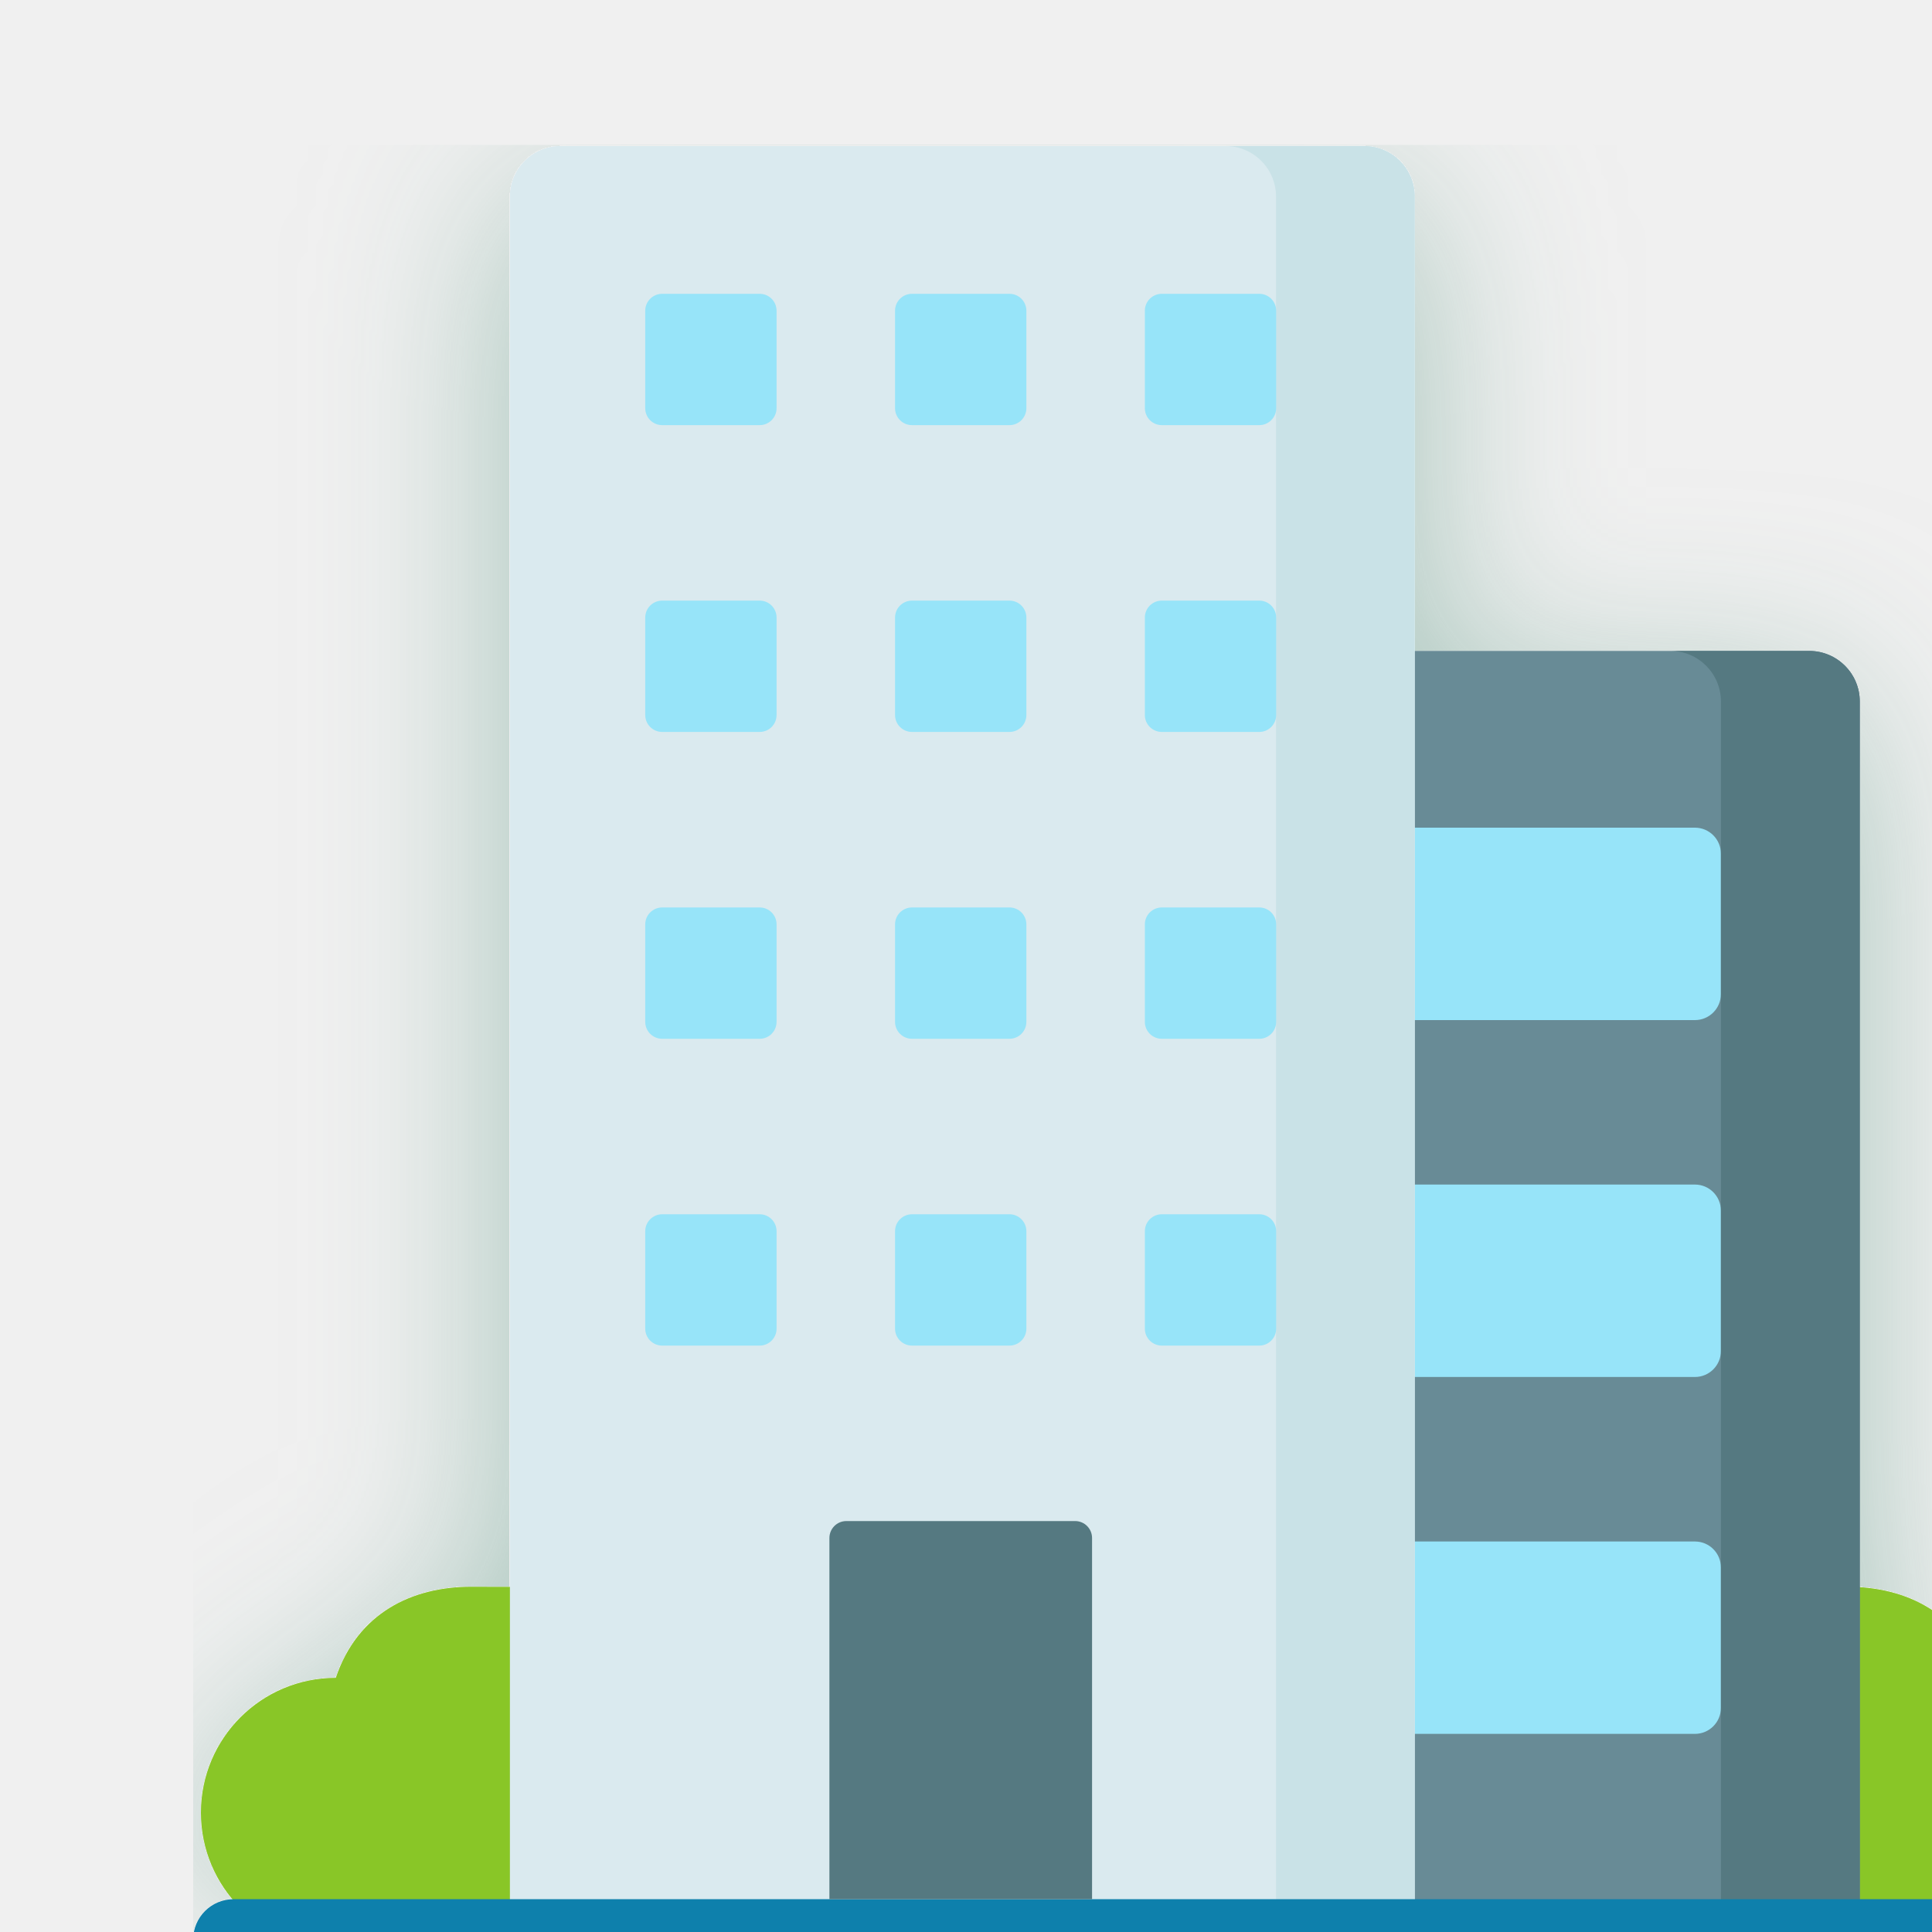
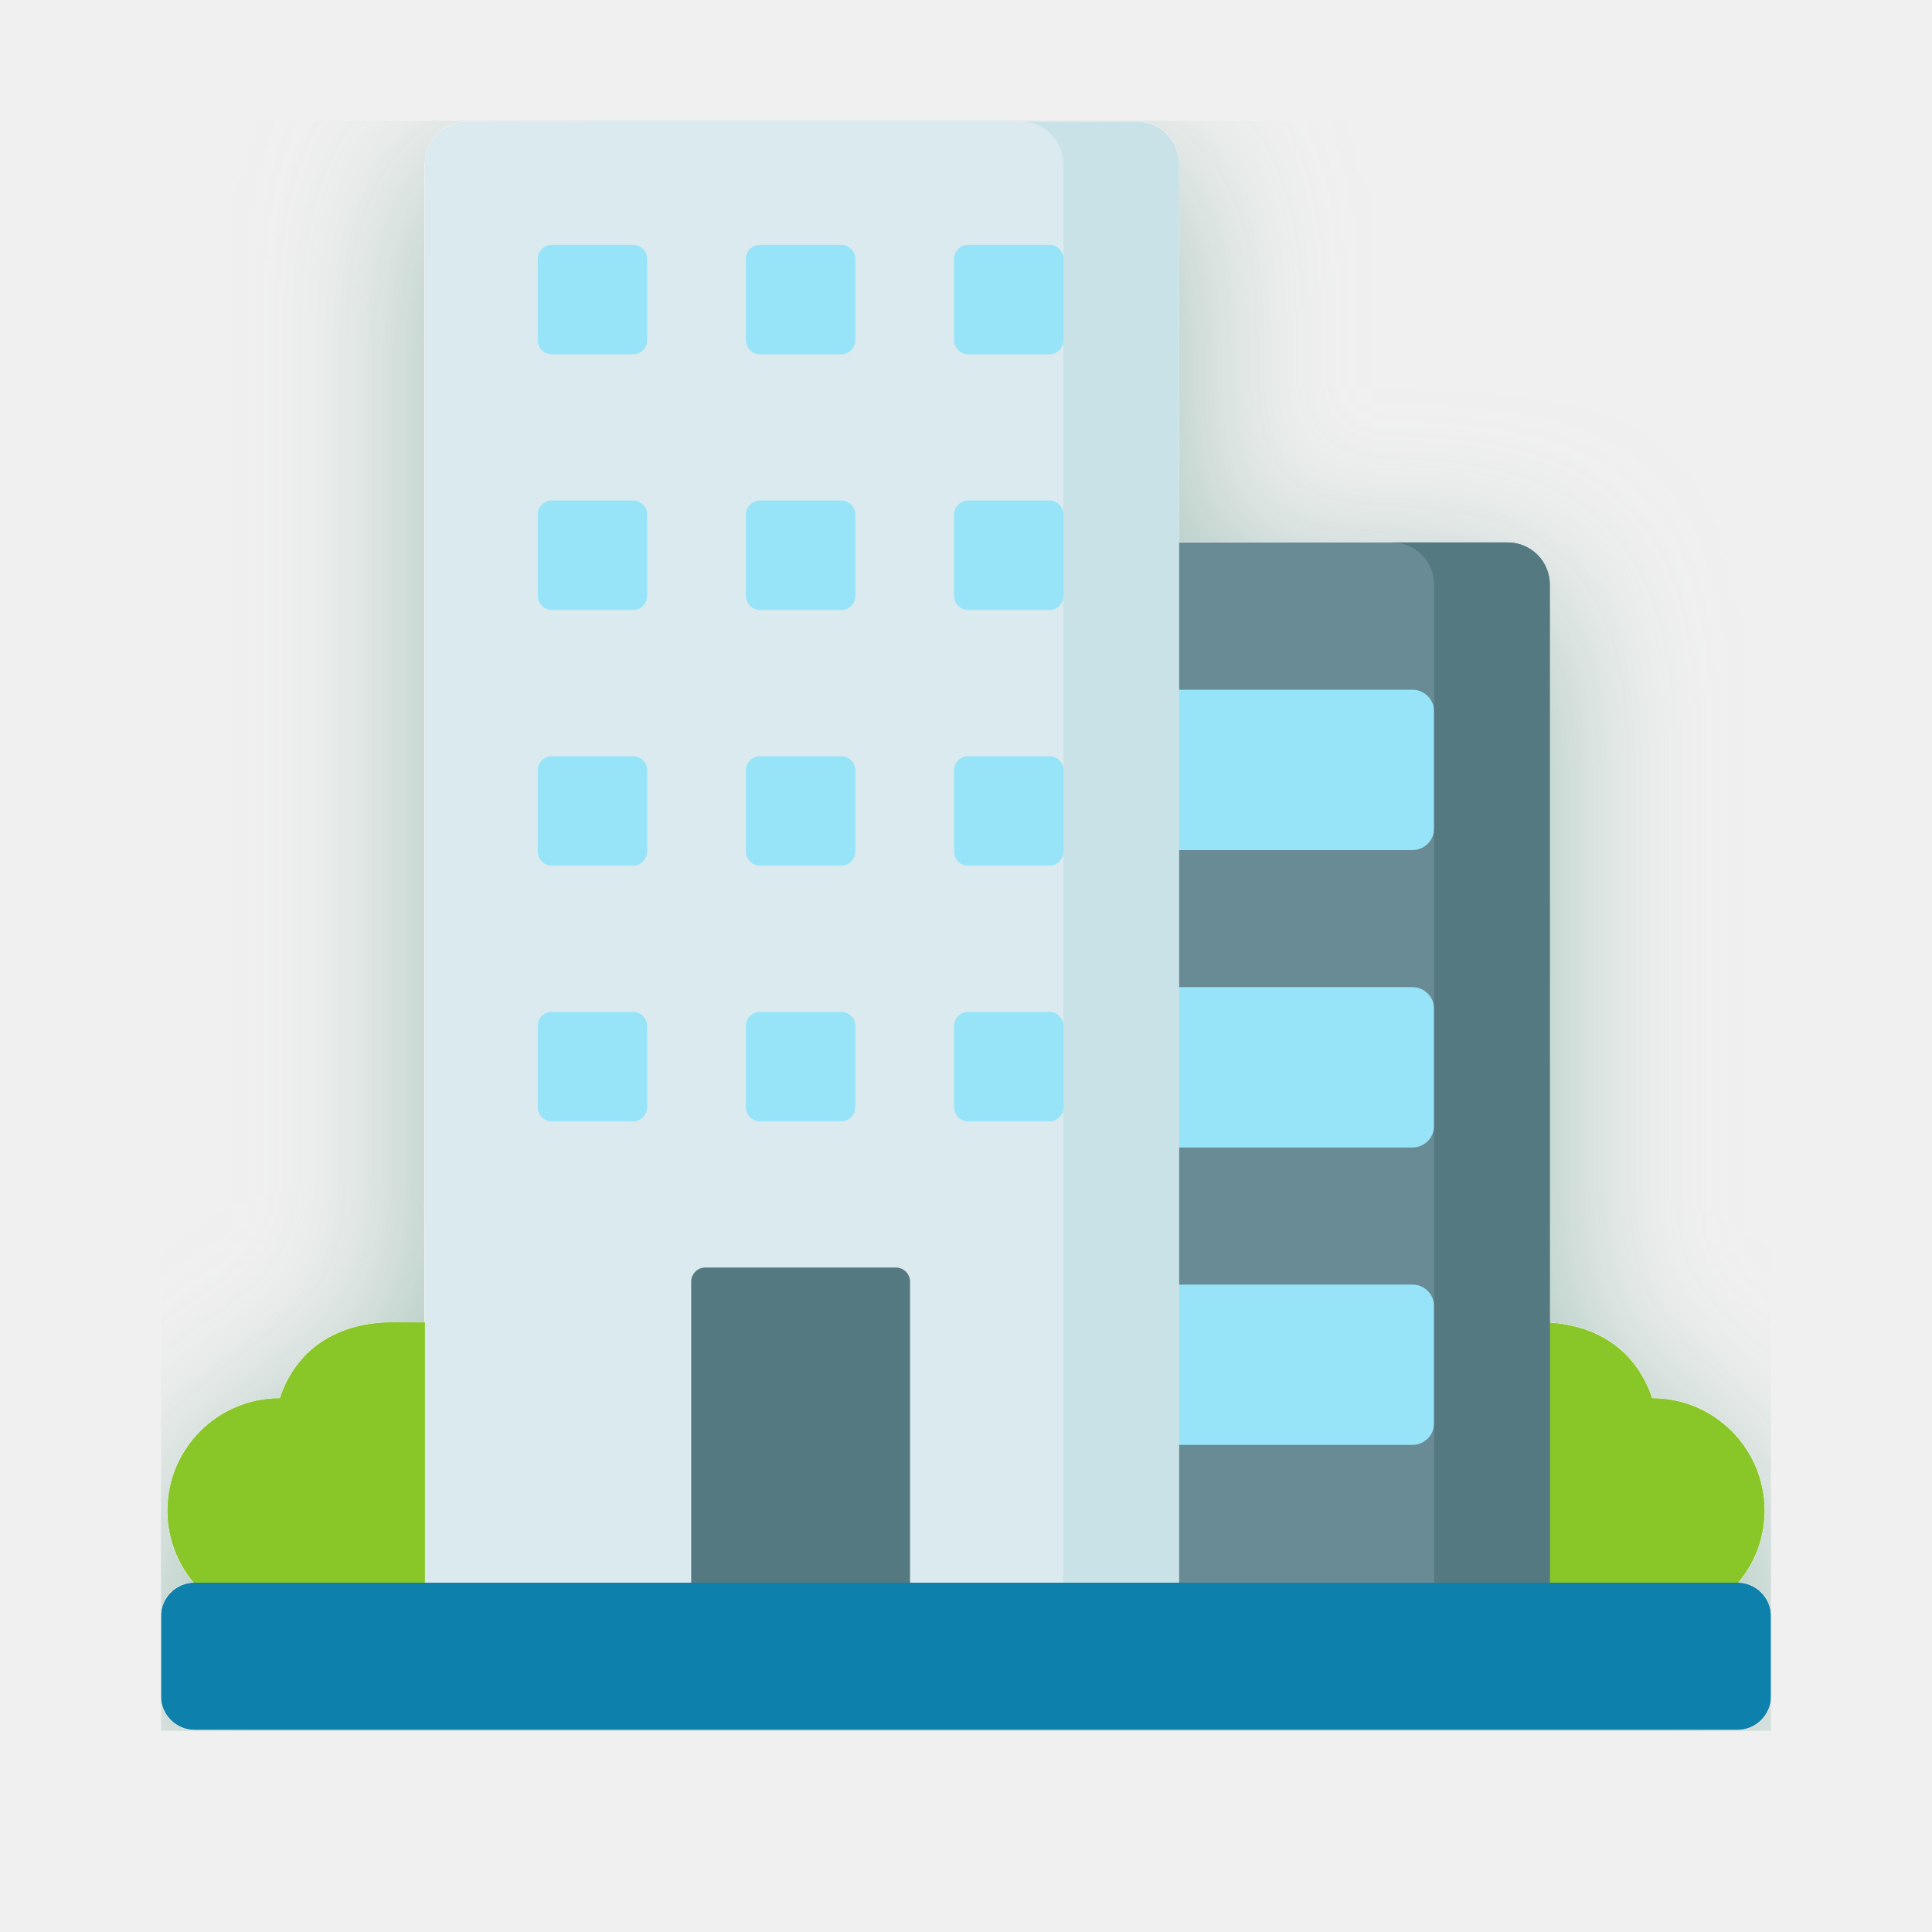
- <svg xmlns="http://www.w3.org/2000/svg" width="40" height="40" viewBox="0 0 40 40" fill="none">
+ <svg xmlns="http://www.w3.org/2000/svg" width="48" height="48" viewBox="0 0 48 48" fill="none">
  <g clip-path="url(#clip0_1152_11196)" filter="url(#filter0_d_1152_11196)">
    <path d="M10.989 32.855C10.604 32.853 10.194 32.852 9.754 32.852C8.528 32.852 7.405 33.395 6.952 34.738C5.41 34.738 4.16 35.988 4.16 37.529C4.16 39.071 5.41 40.321 6.952 40.321H10.989L10.989 32.855Z" fill="#89C627" />
    <path d="M37.01 32.855C37.395 32.853 37.805 32.852 38.245 32.852C39.471 32.852 40.594 33.395 41.047 34.738C42.589 34.738 43.839 35.988 43.839 37.529C43.839 39.071 42.589 40.321 41.047 40.321C40.258 40.321 38.019 40.321 37.01 40.321V32.855H37.01Z" fill="#89C627" />
    <path d="M38.506 40.187H19.924V14.523C19.924 13.945 20.393 13.476 20.971 13.476H37.458C38.036 13.476 38.505 13.945 38.505 14.523L38.506 40.187Z" fill="#688B96" />
    <path d="M35.092 21.12H28.627V17.136H35.092C35.388 17.136 35.629 17.377 35.629 17.673V20.583C35.629 20.879 35.388 21.12 35.092 21.12Z" fill="#97E4F9" />
    <path d="M35.092 28.509H28.627V24.525H35.092C35.388 24.525 35.629 24.766 35.629 25.063V27.972C35.629 28.269 35.388 28.509 35.092 28.509Z" fill="#97E4F9" />
    <path d="M35.092 35.898H28.627V31.915H35.092C35.388 31.915 35.629 32.155 35.629 32.452V35.361C35.629 35.658 35.388 35.898 35.092 35.898Z" fill="#97E4F9" />
    <path d="M37.458 13.476H34.582C35.161 13.476 35.63 13.945 35.63 14.523V40.187H38.506V14.523C38.506 13.945 38.037 13.476 37.458 13.476Z" fill="#557981" />
    <path d="M29.291 40.187H10.557V4.071C10.557 3.492 11.026 3.023 11.604 3.023H28.243C28.822 3.023 29.291 3.492 29.291 4.071V40.187Z" fill="#DAEAEF" />
    <path d="M28.243 3.023H25.371C25.95 3.023 26.419 3.492 26.419 4.071V40.187H29.291V4.071C29.291 3.492 28.821 3.023 28.243 3.023Z" fill="#C9E2E7" />
    <path d="M43.165 39.321H4.835C4.374 39.321 4 39.695 4 40.156V42.142C4 42.603 4.374 42.977 4.835 42.977H43.165C43.626 42.977 44 42.603 44 42.142V40.156C44 39.695 43.626 39.321 43.165 39.321Z" fill="#0E80AC" />
    <path d="M22.26 31.492H17.522C17.329 31.492 17.172 31.649 17.172 31.843V39.321H22.61V31.843C22.61 31.649 22.453 31.492 22.26 31.492Z" fill="#557981" />
    <path d="M20.9 8.802H18.882C18.688 8.802 18.531 8.645 18.531 8.451V6.433C18.531 6.24 18.688 6.083 18.882 6.083H20.9C21.093 6.083 21.25 6.24 21.25 6.433V8.451C21.25 8.645 21.093 8.802 20.9 8.802Z" fill="#97E4F9" />
    <path d="M26.072 8.802H24.054C23.86 8.802 23.703 8.645 23.703 8.451V6.433C23.703 6.24 23.86 6.083 24.054 6.083H26.072C26.265 6.083 26.422 6.24 26.422 6.433V8.451C26.422 8.645 26.265 8.802 26.072 8.802Z" fill="#97E4F9" />
    <path d="M20.9 15.154H18.882C18.688 15.154 18.531 14.997 18.531 14.804V12.786C18.531 12.592 18.688 12.435 18.882 12.435H20.9C21.093 12.435 21.25 12.592 21.25 12.786V14.804C21.25 14.997 21.093 15.154 20.9 15.154Z" fill="#97E4F9" />
    <path d="M26.072 15.154H24.054C23.86 15.154 23.703 14.997 23.703 14.804V12.786C23.703 12.592 23.86 12.435 24.054 12.435H26.072C26.265 12.435 26.422 12.592 26.422 12.786V14.804C26.422 14.997 26.265 15.154 26.072 15.154Z" fill="#97E4F9" />
    <path d="M20.9 21.507H18.882C18.688 21.507 18.531 21.35 18.531 21.156V19.138C18.531 18.945 18.688 18.788 18.882 18.788H20.9C21.093 18.788 21.25 18.945 21.25 19.138V21.156C21.25 21.35 21.093 21.507 20.9 21.507Z" fill="#97E4F9" />
    <path d="M26.072 21.507H24.054C23.86 21.507 23.703 21.35 23.703 21.156V19.138C23.703 18.945 23.86 18.788 24.054 18.788H26.072C26.265 18.788 26.422 18.945 26.422 19.138V21.156C26.422 21.35 26.265 21.507 26.072 21.507Z" fill="#97E4F9" />
    <path d="M20.9 27.859H18.882C18.688 27.859 18.531 27.702 18.531 27.509V25.491C18.531 25.297 18.688 25.14 18.882 25.14H20.9C21.093 25.14 21.25 25.297 21.25 25.491V27.509C21.25 27.702 21.093 27.859 20.9 27.859Z" fill="#97E4F9" />
    <path d="M26.072 27.859H24.054C23.86 27.859 23.703 27.702 23.703 27.509V25.491C23.703 25.297 23.86 25.14 24.054 25.14H26.072C26.265 25.14 26.422 25.297 26.422 25.491V27.509C26.422 27.702 26.265 27.859 26.072 27.859Z" fill="#97E4F9" />
    <path d="M15.728 8.802H13.71C13.516 8.802 13.359 8.645 13.359 8.451V6.433C13.359 6.24 13.516 6.083 13.71 6.083H15.728C15.922 6.083 16.078 6.24 16.078 6.433V8.451C16.078 8.645 15.922 8.802 15.728 8.802Z" fill="#97E4F9" />
    <path d="M15.728 15.154H13.71C13.516 15.154 13.359 14.997 13.359 14.804V12.786C13.359 12.592 13.516 12.435 13.71 12.435H15.728C15.922 12.435 16.078 12.592 16.078 12.786V14.804C16.078 14.997 15.922 15.154 15.728 15.154Z" fill="#97E4F9" />
    <path d="M15.728 21.507H13.71C13.516 21.507 13.359 21.35 13.359 21.156V19.138C13.359 18.945 13.516 18.788 13.71 18.788H15.728C15.922 18.788 16.078 18.945 16.078 19.138V21.156C16.078 21.35 15.922 21.507 15.728 21.507Z" fill="#97E4F9" />
    <path d="M15.728 27.859H13.71C13.516 27.859 13.359 27.702 13.359 27.509V25.491C13.359 25.297 13.516 25.14 13.71 25.14H15.728C15.922 25.14 16.078 25.297 16.078 25.491V27.509C16.078 27.702 15.922 27.859 15.728 27.859Z" fill="#97E4F9" />
  </g>
  <defs>
    <filter id="filter0_d_1152_11196" x="0" y="0" width="48" height="48" filterUnits="userSpaceOnUse" color-interpolation-filters="sRGB">
      <feFlood flood-opacity="0" result="BackgroundImageFix" />
      <feColorMatrix in="SourceAlpha" type="matrix" values="0 0 0 0 0 0 0 0 0 0 0 0 0 0 0 0 0 0 127 0" result="hardAlpha" />
      <feOffset dy="1" />
      <feGaussianBlur stdDeviation="2" />
      <feComposite in2="hardAlpha" operator="out" />
      <feColorMatrix type="matrix" values="0 0 0 0 0.436 0 0 0 0 0.642 0 0 0 0 0.576 0 0 0 0.6 0" />
      <feBlend mode="normal" in2="BackgroundImageFix" result="effect1_dropShadow_1152_11196" />
      <feBlend mode="normal" in="SourceGraphic" in2="effect1_dropShadow_1152_11196" result="shape" />
    </filter>
    <clipPath id="clip0_1152_11196">
      <rect width="40" height="40" fill="white" transform="translate(4 3)" />
    </clipPath>
  </defs>
</svg>
